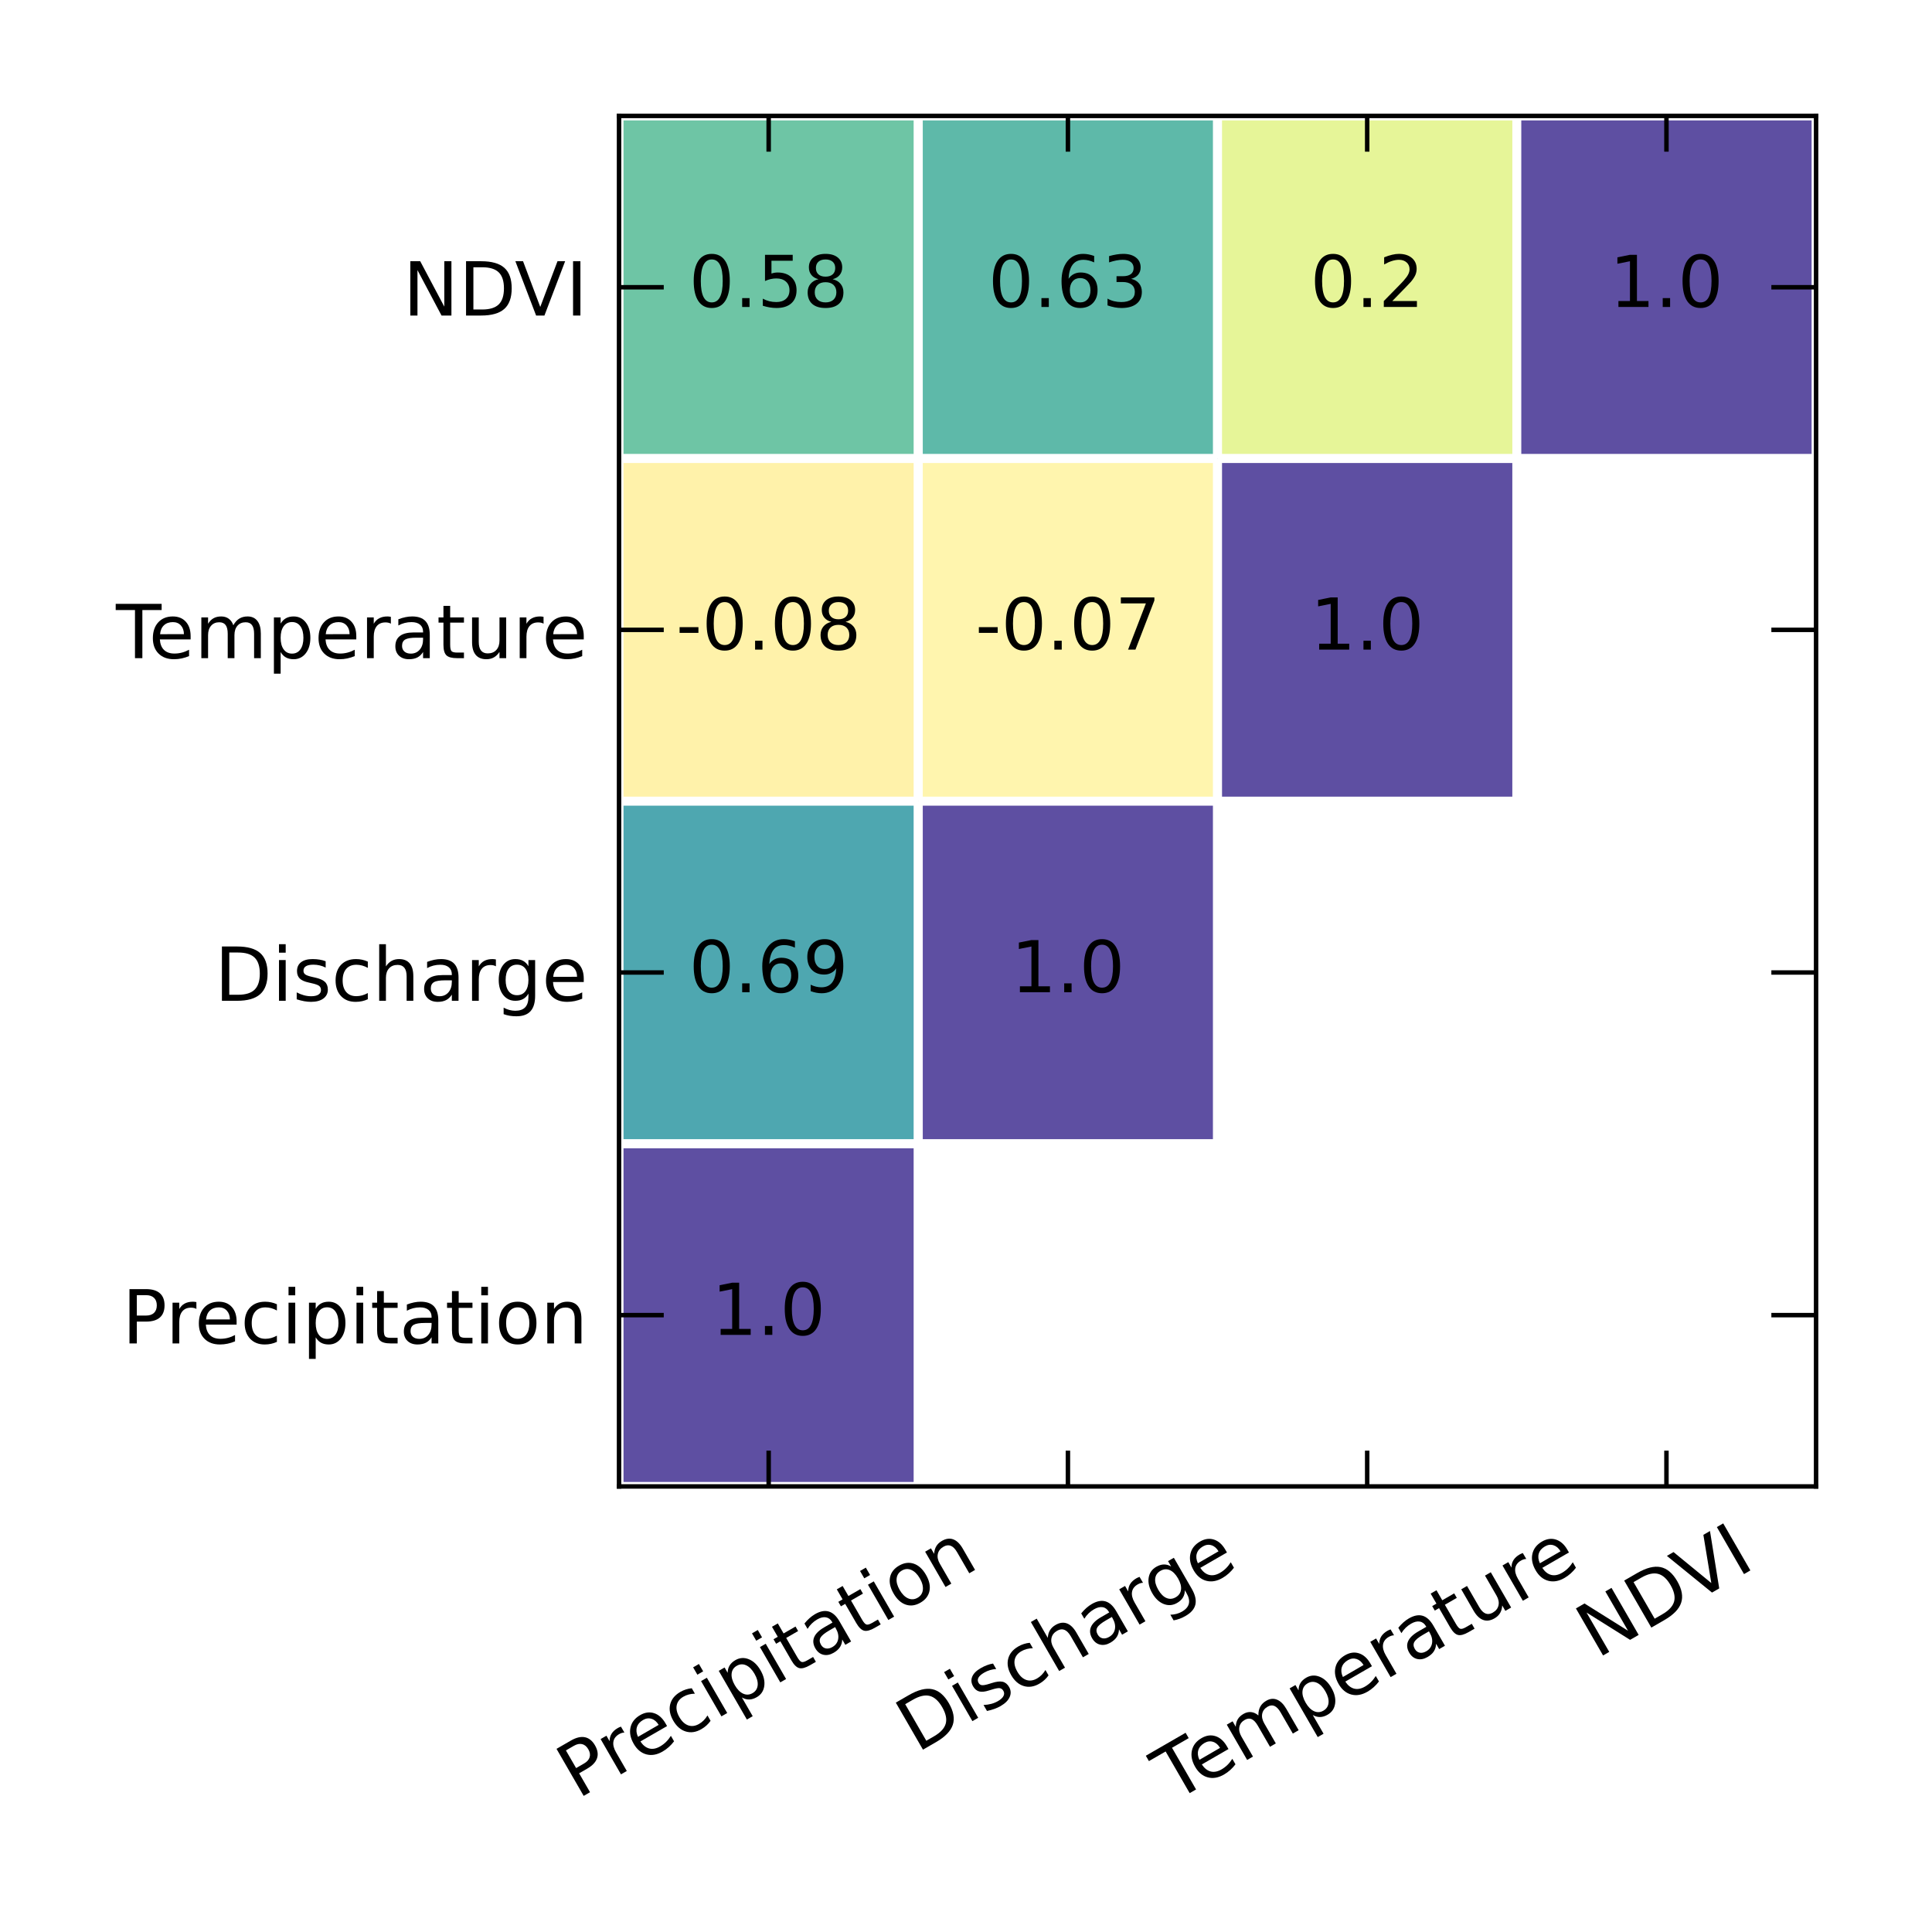
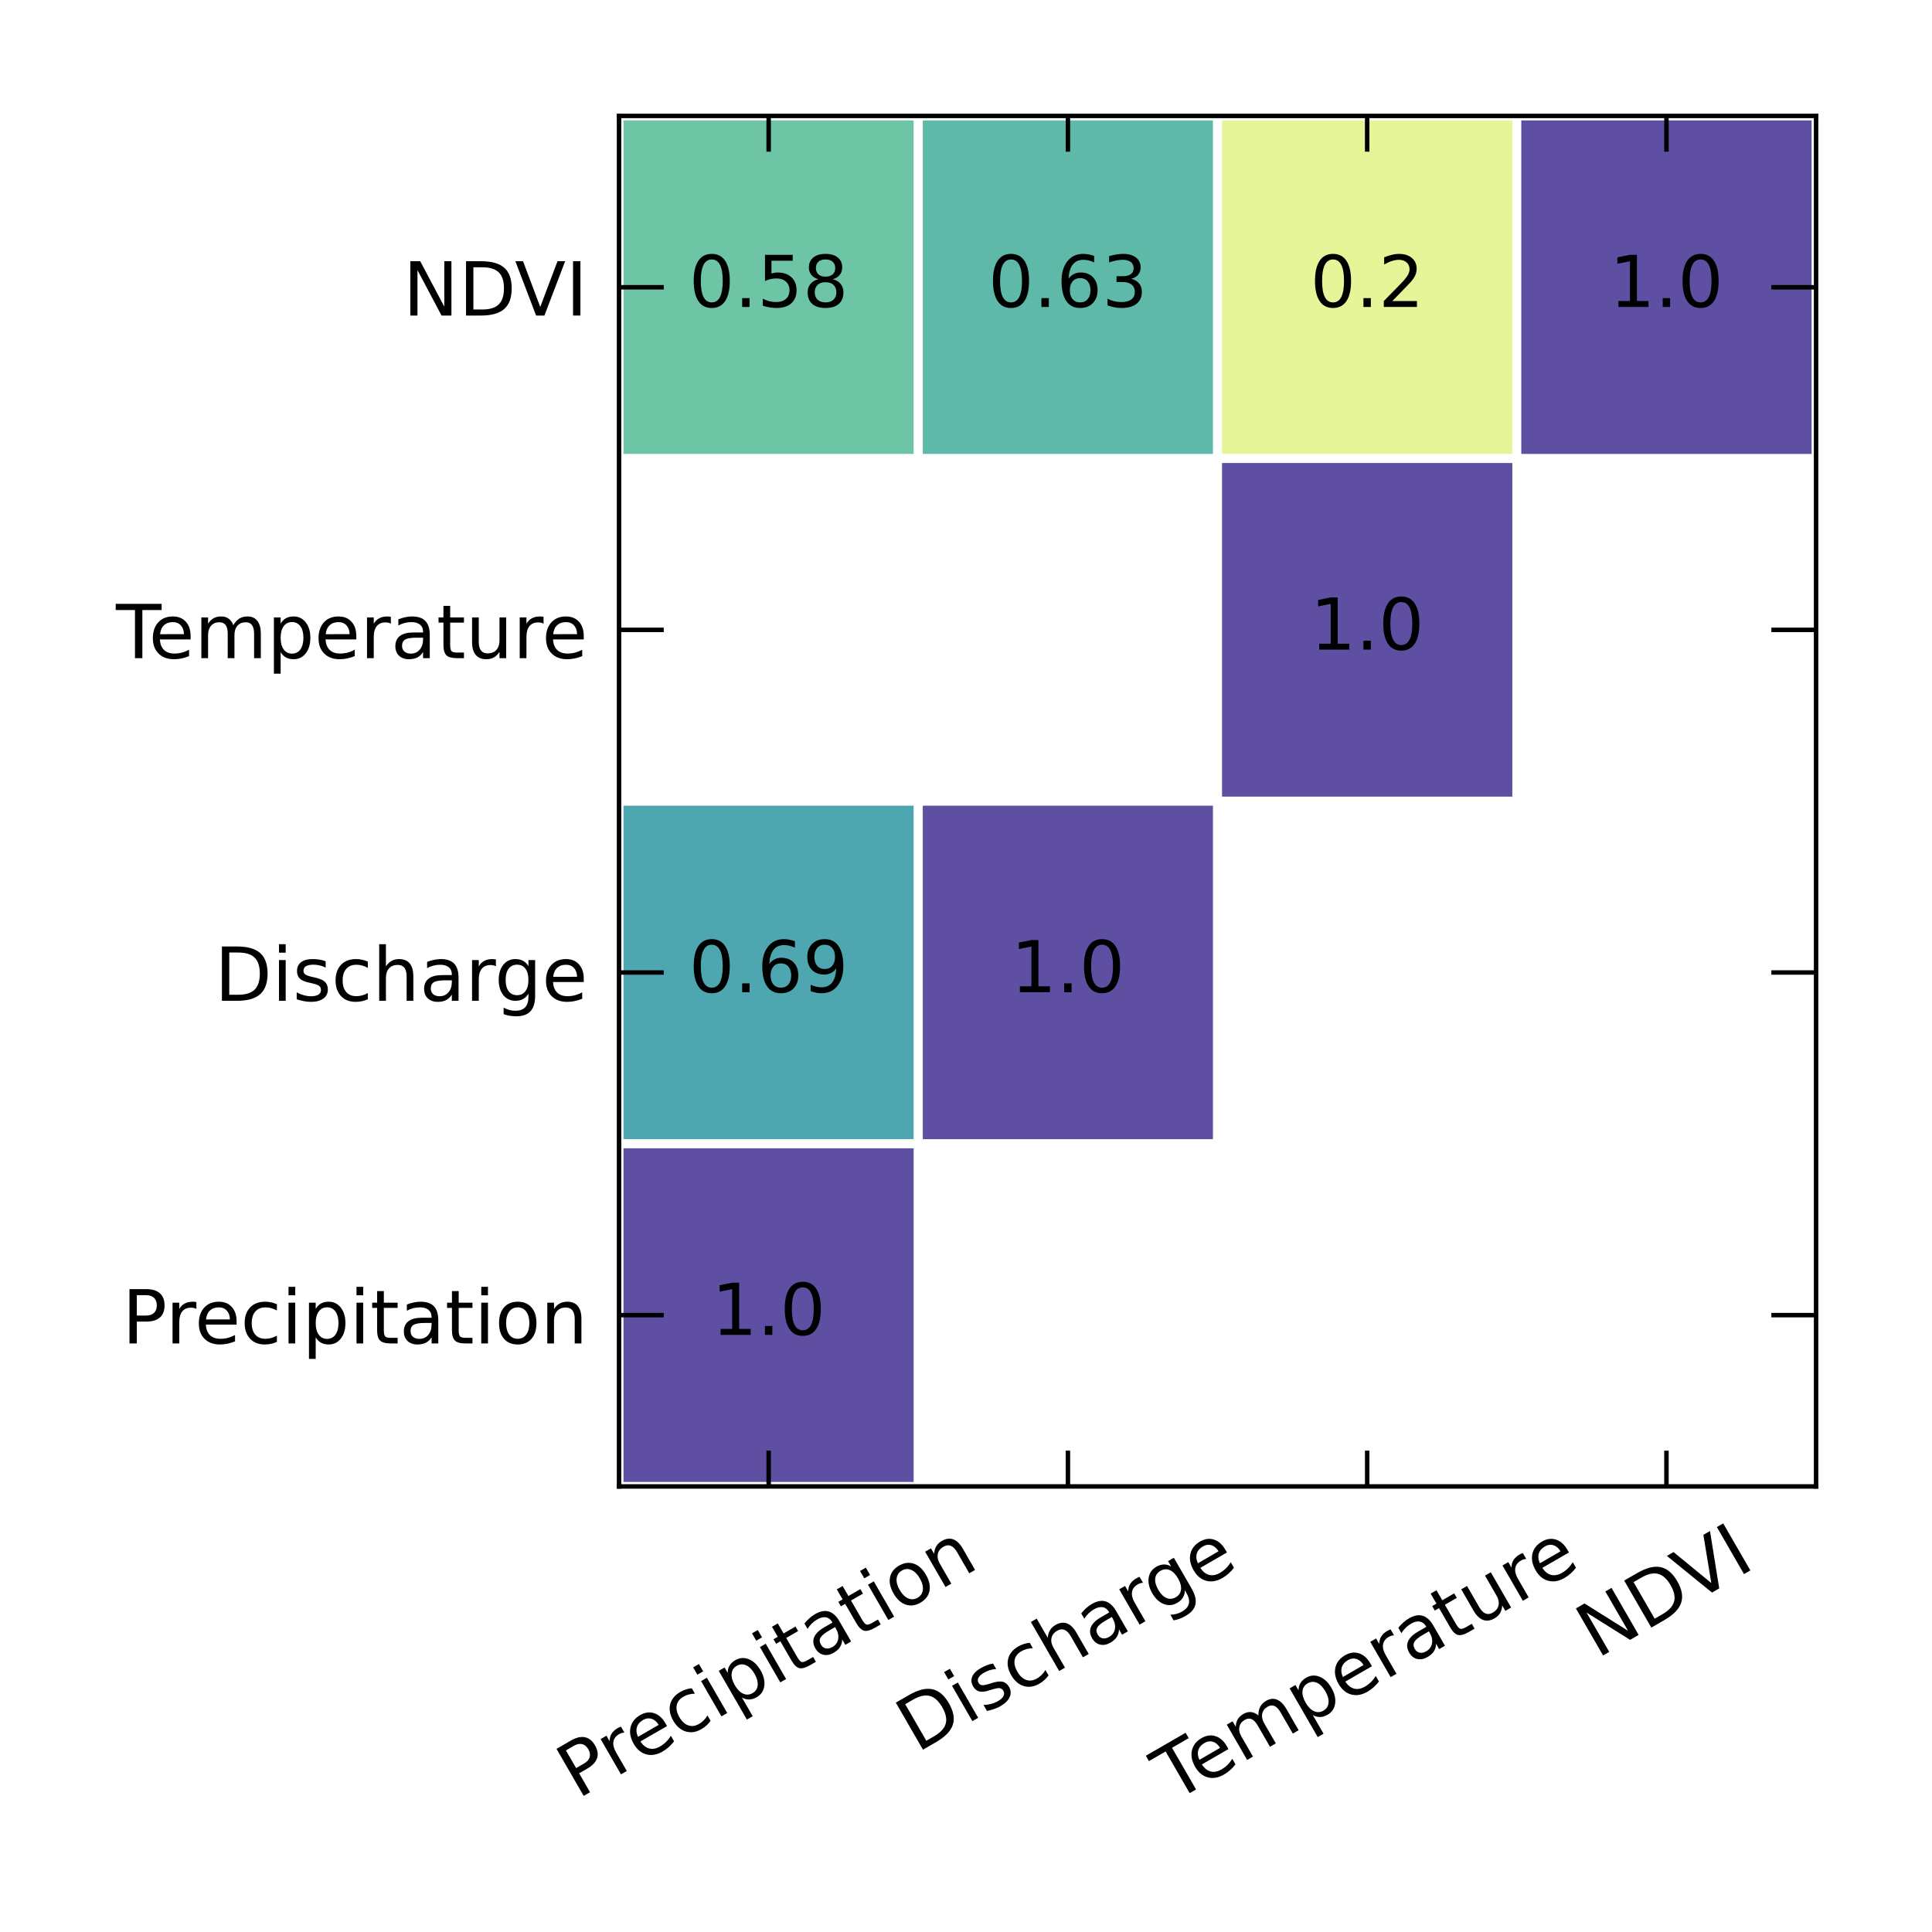
<svg xmlns="http://www.w3.org/2000/svg" xmlns:xlink="http://www.w3.org/1999/xlink" width="216pt" height="216pt" viewBox="0 0 216 216" version="1.1">
  <defs>
    <style type="text/css">*{stroke-linejoin: round; stroke-linecap: butt}</style>
  </defs>
  <g id="figure_1">
    <g id="patch_1">
      <path d="M 0 216  L 216 216  L 216 0  L 0 0  z " style="fill: #ffffff" />
    </g>
    <g id="axes_1">
      <g id="patch_2">
        <path d="M 69.209 166.185  L 203.04 166.185  L 203.04 12.96  L 69.209 12.96  z " style="fill: #ffffff" />
      </g>
      <g id="QuadMesh_1">
-         <path d="M 69.209 12.96  L 102.667 12.96  L 102.667 51.266  L 69.209 51.266  L 69.209 12.96  " clip-path="url(#pe951a78e1e)" style="fill: #6ec5a5; stroke: #ffffff" />
-         <path d="M 102.667 12.96  L 136.124 12.96  L 136.124 51.266  L 102.667 51.266  L 102.667 12.96  " clip-path="url(#pe951a78e1e)" style="fill: #5eb9a9; stroke: #ffffff" />
-         <path d="M 136.124 12.96  L 169.582 12.96  L 169.582 51.266  L 136.124 51.266  L 136.124 12.96  " clip-path="url(#pe951a78e1e)" style="fill: #e6f598; stroke: #ffffff" />
-         <path d="M 169.582 12.96  L 203.04 12.96  L 203.04 51.266  L 169.582 51.266  L 169.582 12.96  " clip-path="url(#pe951a78e1e)" style="fill: #5e4fa2; stroke: #ffffff" />
-         <path d="M 69.209 51.266  L 102.667 51.266  L 102.667 89.573  L 69.209 89.573  L 69.209 51.266  " clip-path="url(#pe951a78e1e)" style="fill: #fff2aa; stroke: #ffffff" />
-         <path d="M 102.667 51.266  L 136.124 51.266  L 136.124 89.573  L 102.667 89.573  L 102.667 51.266  " clip-path="url(#pe951a78e1e)" style="fill: #fff5ae; stroke: #ffffff" />
-         <path d="M 136.124 51.266  L 169.582 51.266  L 169.582 89.573  L 136.124 89.573  L 136.124 51.266  " clip-path="url(#pe951a78e1e)" style="fill: #5e4fa2; stroke: #ffffff" />
-         <path d="M 169.582 51.266  L 203.04 51.266  L 203.04 89.573  L 169.582 89.573  L 169.582 51.266  " clip-path="url(#pe951a78e1e)" style="fill: none; stroke: #ffffff" />
-         <path d="M 69.209 89.573  L 102.667 89.573  L 102.667 127.879  L 69.209 127.879  L 69.209 89.573  " clip-path="url(#pe951a78e1e)" style="fill: #4ea7b0; stroke: #ffffff" />
-         <path d="M 102.667 89.573  L 136.124 89.573  L 136.124 127.879  L 102.667 127.879  L 102.667 89.573  " clip-path="url(#pe951a78e1e)" style="fill: #5e4fa2; stroke: #ffffff" />
-         <path d="M 136.124 89.573  L 169.582 89.573  L 169.582 127.879  L 136.124 127.879  L 136.124 89.573  " clip-path="url(#pe951a78e1e)" style="fill: none; stroke: #ffffff" />
-         <path d="M 169.582 89.573  L 203.04 89.573  L 203.04 127.879  L 169.582 127.879  L 169.582 89.573  " clip-path="url(#pe951a78e1e)" style="fill: none; stroke: #ffffff" />
-         <path d="M 69.209 127.879  L 102.667 127.879  L 102.667 166.185  L 69.209 166.185  L 69.209 127.879  " clip-path="url(#pe951a78e1e)" style="fill: #5e4fa2; stroke: #ffffff" />
-         <path d="M 102.667 127.879  L 136.124 127.879  L 136.124 166.185  L 102.667 166.185  L 102.667 127.879  " clip-path="url(#pe951a78e1e)" style="fill: none; stroke: #ffffff" />
-         <path d="M 136.124 127.879  L 169.582 127.879  L 169.582 166.185  L 136.124 166.185  L 136.124 127.879  " clip-path="url(#pe951a78e1e)" style="fill: none; stroke: #ffffff" />
-         <path d="M 169.582 127.879  L 203.04 127.879  L 203.04 166.185  L 169.582 166.185  L 169.582 127.879  " clip-path="url(#pe951a78e1e)" style="fill: none; stroke: #ffffff" />
+         <path d="M 69.209 12.96  L 102.667 12.96  L 102.667 51.266  L 69.209 51.266  L 69.209 12.96  " clip-path="url(#p962de7c08b)" style="fill: #6ec5a5; stroke: #ffffff" />
+         <path d="M 102.667 12.96  L 136.124 12.96  L 136.124 51.266  L 102.667 51.266  L 102.667 12.96  " clip-path="url(#p962de7c08b)" style="fill: #5eb9a9; stroke: #ffffff" />
+         <path d="M 136.124 12.96  L 169.582 12.96  L 169.582 51.266  L 136.124 51.266  L 136.124 12.96  " clip-path="url(#p962de7c08b)" style="fill: #e6f598; stroke: #ffffff" />
+         <path d="M 169.582 12.96  L 203.04 12.96  L 203.04 51.266  L 169.582 51.266  L 169.582 12.96  " clip-path="url(#p962de7c08b)" style="fill: #5e4fa2; stroke: #ffffff" />
+         <path d="M 69.209 51.266  L 102.667 51.266  L 102.667 89.573  L 69.209 89.573  L 69.209 51.266  " clip-path="url(#p962de7c08b)" style="fill: none; stroke: #ffffff" />
+         <path d="M 102.667 51.266  L 136.124 51.266  L 136.124 89.573  L 102.667 89.573  L 102.667 51.266  " clip-path="url(#p962de7c08b)" style="fill: none; stroke: #ffffff" />
+         <path d="M 136.124 51.266  L 169.582 51.266  L 169.582 89.573  L 136.124 89.573  L 136.124 51.266  " clip-path="url(#p962de7c08b)" style="fill: #5e4fa2; stroke: #ffffff" />
+         <path d="M 169.582 51.266  L 203.04 51.266  L 203.04 89.573  L 169.582 89.573  L 169.582 51.266  " clip-path="url(#p962de7c08b)" style="fill: none; stroke: #ffffff" />
+         <path d="M 69.209 89.573  L 102.667 89.573  L 102.667 127.879  L 69.209 127.879  L 69.209 89.573  " clip-path="url(#p962de7c08b)" style="fill: #4ea7b0; stroke: #ffffff" />
+         <path d="M 102.667 89.573  L 136.124 89.573  L 136.124 127.879  L 102.667 127.879  L 102.667 89.573  " clip-path="url(#p962de7c08b)" style="fill: #5e4fa2; stroke: #ffffff" />
+         <path d="M 136.124 89.573  L 169.582 89.573  L 169.582 127.879  L 136.124 127.879  L 136.124 89.573  " clip-path="url(#p962de7c08b)" style="fill: none; stroke: #ffffff" />
+         <path d="M 169.582 89.573  L 203.04 89.573  L 203.04 127.879  L 169.582 127.879  L 169.582 89.573  " clip-path="url(#p962de7c08b)" style="fill: none; stroke: #ffffff" />
+         <path d="M 69.209 127.879  L 102.667 127.879  L 102.667 166.185  L 69.209 166.185  L 69.209 127.879  " clip-path="url(#p962de7c08b)" style="fill: #5e4fa2; stroke: #ffffff" />
+         <path d="M 102.667 127.879  L 136.124 127.879  L 136.124 166.185  L 102.667 166.185  L 102.667 127.879  " clip-path="url(#p962de7c08b)" style="fill: none; stroke: #ffffff" />
+         <path d="M 136.124 127.879  L 169.582 127.879  L 169.582 166.185  L 136.124 166.185  L 136.124 127.879  " clip-path="url(#p962de7c08b)" style="fill: none; stroke: #ffffff" />
+         <path d="M 169.582 127.879  L 203.04 127.879  L 203.04 166.185  L 169.582 166.185  L 169.582 127.879  " clip-path="url(#p962de7c08b)" style="fill: none; stroke: #ffffff" />
      </g>
      <g id="matplotlib.axis_1">
        <g id="xtick_1">
          <g id="line2d_1">
            <defs>
-               <path id="m148547027d" d="M 0 0  L 0 -4  " style="stroke: #000000; stroke-width: 0.5" />
+               <path id="m0920729f5e" d="M 0 0  L 0 -4  " style="stroke: #000000; stroke-width: 0.5" />
            </defs>
            <g>
-               <use xlink:href="#m148547027d" x="85.938" y="166.185" style="stroke: #000000; stroke-width: 0.5" />
+               <use xlink:href="#m0920729f5e" x="85.938" y="166.185" style="stroke: #000000; stroke-width: 0.5" />
            </g>
          </g>
          <g id="line2d_2">
            <defs>
-               <path id="m493d58c96a" d="M 0 0  L 0 4  " style="stroke: #000000; stroke-width: 0.5" />
+               <path id="m54987009cf" d="M 0 0  L 0 4  " style="stroke: #000000; stroke-width: 0.5" />
            </defs>
            <g>
-               <use xlink:href="#m493d58c96a" x="85.938" y="12.96" style="stroke: #000000; stroke-width: 0.5" />
+               <use xlink:href="#m54987009cf" x="85.938" y="12.96" style="stroke: #000000; stroke-width: 0.5" />
            </g>
          </g>
          <g id="text_1">
            <g transform="translate(64.54837 201.1907)rotate(-30)scale(0.08328 -0.08328)">
              <defs>
                <path id="DejaVuSans-50" d="M 1259 4147  L 1259 2394  L 2053 2394  Q 2494 2394 2734 2622  Q 2975 2850 2975 3272  Q 2975 3691 2734 3919  Q 2494 4147 2053 4147  L 1259 4147  z M 628 4666  L 2053 4666  Q 2838 4666 3239 4311  Q 3641 3956 3641 3272  Q 3641 2581 3239 2228  Q 2838 1875 2053 1875  L 1259 1875  L 1259 0  L 628 0  L 628 4666  z " transform="scale(0.015625)" />
                <path id="DejaVuSans-72" d="M 2631 2963  Q 2534 3019 2420 3045  Q 2306 3072 2169 3072  Q 1681 3072 1420 2755  Q 1159 2438 1159 1844  L 1159 0  L 581 0  L 581 3500  L 1159 3500  L 1159 2956  Q 1341 3275 1631 3429  Q 1922 3584 2338 3584  Q 2397 3584 2469 3576  Q 2541 3569 2628 3553  L 2631 2963  z " transform="scale(0.015625)" />
                <path id="DejaVuSans-65" d="M 3597 1894  L 3597 1613  L 953 1613  Q 991 1019 1311 708  Q 1631 397 2203 397  Q 2534 397 2845 478  Q 3156 559 3463 722  L 3463 178  Q 3153 47 2828 -22  Q 2503 -91 2169 -91  Q 1331 -91 842 396  Q 353 884 353 1716  Q 353 2575 817 3079  Q 1281 3584 2069 3584  Q 2775 3584 3186 3129  Q 3597 2675 3597 1894  z M 3022 2063  Q 3016 2534 2758 2815  Q 2500 3097 2075 3097  Q 1594 3097 1305 2825  Q 1016 2553 972 2059  L 3022 2063  z " transform="scale(0.015625)" />
                <path id="DejaVuSans-63" d="M 3122 3366  L 3122 2828  Q 2878 2963 2633 3030  Q 2388 3097 2138 3097  Q 1578 3097 1268 2742  Q 959 2388 959 1747  Q 959 1106 1268 751  Q 1578 397 2138 397  Q 2388 397 2633 464  Q 2878 531 3122 666  L 3122 134  Q 2881 22 2623 -34  Q 2366 -91 2075 -91  Q 1284 -91 818 406  Q 353 903 353 1747  Q 353 2603 823 3093  Q 1294 3584 2113 3584  Q 2378 3584 2631 3529  Q 2884 3475 3122 3366  z " transform="scale(0.015625)" />
                <path id="DejaVuSans-69" d="M 603 3500  L 1178 3500  L 1178 0  L 603 0  L 603 3500  z M 603 4863  L 1178 4863  L 1178 4134  L 603 4134  L 603 4863  z " transform="scale(0.015625)" />
                <path id="DejaVuSans-70" d="M 1159 525  L 1159 -1331  L 581 -1331  L 581 3500  L 1159 3500  L 1159 2969  Q 1341 3281 1617 3432  Q 1894 3584 2278 3584  Q 2916 3584 3314 3078  Q 3713 2572 3713 1747  Q 3713 922 3314 415  Q 2916 -91 2278 -91  Q 1894 -91 1617 61  Q 1341 213 1159 525  z M 3116 1747  Q 3116 2381 2855 2742  Q 2594 3103 2138 3103  Q 1681 3103 1420 2742  Q 1159 2381 1159 1747  Q 1159 1113 1420 752  Q 1681 391 2138 391  Q 2594 391 2855 752  Q 3116 1113 3116 1747  z " transform="scale(0.015625)" />
                <path id="DejaVuSans-74" d="M 1172 4494  L 1172 3500  L 2356 3500  L 2356 3053  L 1172 3053  L 1172 1153  Q 1172 725 1289 603  Q 1406 481 1766 481  L 2356 481  L 2356 0  L 1766 0  Q 1100 0 847 248  Q 594 497 594 1153  L 594 3053  L 172 3053  L 172 3500  L 594 3500  L 594 4494  L 1172 4494  z " transform="scale(0.015625)" />
                <path id="DejaVuSans-61" d="M 2194 1759  Q 1497 1759 1228 1600  Q 959 1441 959 1056  Q 959 750 1161 570  Q 1363 391 1709 391  Q 2188 391 2477 730  Q 2766 1069 2766 1631  L 2766 1759  L 2194 1759  z M 3341 1997  L 3341 0  L 2766 0  L 2766 531  Q 2569 213 2275 61  Q 1981 -91 1556 -91  Q 1019 -91 701 211  Q 384 513 384 1019  Q 384 1609 779 1909  Q 1175 2209 1959 2209  L 2766 2209  L 2766 2266  Q 2766 2663 2505 2880  Q 2244 3097 1772 3097  Q 1472 3097 1187 3025  Q 903 2953 641 2809  L 641 3341  Q 956 3463 1253 3523  Q 1550 3584 1831 3584  Q 2591 3584 2966 3190  Q 3341 2797 3341 1997  z " transform="scale(0.015625)" />
                <path id="DejaVuSans-6f" d="M 1959 3097  Q 1497 3097 1228 2736  Q 959 2375 959 1747  Q 959 1119 1226 758  Q 1494 397 1959 397  Q 2419 397 2687 759  Q 2956 1122 2956 1747  Q 2956 2369 2687 2733  Q 2419 3097 1959 3097  z M 1959 3584  Q 2709 3584 3137 3096  Q 3566 2609 3566 1747  Q 3566 888 3137 398  Q 2709 -91 1959 -91  Q 1206 -91 779 398  Q 353 888 353 1747  Q 353 2609 779 3096  Q 1206 3584 1959 3584  z " transform="scale(0.015625)" />
                <path id="DejaVuSans-6e" d="M 3513 2113  L 3513 0  L 2938 0  L 2938 2094  Q 2938 2591 2744 2837  Q 2550 3084 2163 3084  Q 1697 3084 1428 2787  Q 1159 2491 1159 1978  L 1159 0  L 581 0  L 581 3500  L 1159 3500  L 1159 2956  Q 1366 3272 1645 3428  Q 1925 3584 2291 3584  Q 2894 3584 3203 3211  Q 3513 2838 3513 2113  z " transform="scale(0.015625)" />
              </defs>
              <use xlink:href="#DejaVuSans-50" />
              <use xlink:href="#DejaVuSans-72" x="58.553" />
              <use xlink:href="#DejaVuSans-65" x="97.416" />
              <use xlink:href="#DejaVuSans-63" x="158.939" />
              <use xlink:href="#DejaVuSans-69" x="213.92" />
              <use xlink:href="#DejaVuSans-70" x="241.703" />
              <use xlink:href="#DejaVuSans-69" x="305.18" />
              <use xlink:href="#DejaVuSans-74" x="332.963" />
              <use xlink:href="#DejaVuSans-61" x="372.172" />
              <use xlink:href="#DejaVuSans-74" x="433.451" />
              <use xlink:href="#DejaVuSans-69" x="472.66" />
              <use xlink:href="#DejaVuSans-6f" x="500.443" />
              <use xlink:href="#DejaVuSans-6e" x="561.625" />
            </g>
          </g>
        </g>
        <g id="xtick_2">
          <g id="line2d_3">
            <g>
-               <use xlink:href="#m148547027d" x="119.395" y="166.185" style="stroke: #000000; stroke-width: 0.5" />
+               <use xlink:href="#m0920729f5e" x="119.395" y="166.185" style="stroke: #000000; stroke-width: 0.5" />
            </g>
          </g>
          <g id="line2d_4">
            <g>
-               <use xlink:href="#m493d58c96a" x="119.395" y="12.96" style="stroke: #000000; stroke-width: 0.5" />
+               <use xlink:href="#m54987009cf" x="119.395" y="12.96" style="stroke: #000000; stroke-width: 0.5" />
            </g>
          </g>
          <g id="text_2">
            <g transform="translate(102.4817 196.0228)rotate(-30)scale(0.08328 -0.08328)">
              <defs>
                <path id="DejaVuSans-44" d="M 1259 4147  L 1259 519  L 2022 519  Q 2988 519 3436 956  Q 3884 1394 3884 2338  Q 3884 3275 3436 3711  Q 2988 4147 2022 4147  L 1259 4147  z M 628 4666  L 1925 4666  Q 3281 4666 3915 4102  Q 4550 3538 4550 2338  Q 4550 1131 3912 565  Q 3275 0 1925 0  L 628 0  L 628 4666  z " transform="scale(0.015625)" />
                <path id="DejaVuSans-73" d="M 2834 3397  L 2834 2853  Q 2591 2978 2328 3040  Q 2066 3103 1784 3103  Q 1356 3103 1142 2972  Q 928 2841 928 2578  Q 928 2378 1081 2264  Q 1234 2150 1697 2047  L 1894 2003  Q 2506 1872 2764 1633  Q 3022 1394 3022 966  Q 3022 478 2636 193  Q 2250 -91 1575 -91  Q 1294 -91 989 -36  Q 684 19 347 128  L 347 722  Q 666 556 975 473  Q 1284 391 1588 391  Q 1994 391 2212 530  Q 2431 669 2431 922  Q 2431 1156 2273 1281  Q 2116 1406 1581 1522  L 1381 1569  Q 847 1681 609 1914  Q 372 2147 372 2553  Q 372 3047 722 3315  Q 1072 3584 1716 3584  Q 2034 3584 2315 3537  Q 2597 3491 2834 3397  z " transform="scale(0.015625)" />
                <path id="DejaVuSans-68" d="M 3513 2113  L 3513 0  L 2938 0  L 2938 2094  Q 2938 2591 2744 2837  Q 2550 3084 2163 3084  Q 1697 3084 1428 2787  Q 1159 2491 1159 1978  L 1159 0  L 581 0  L 581 4863  L 1159 4863  L 1159 2956  Q 1366 3272 1645 3428  Q 1925 3584 2291 3584  Q 2894 3584 3203 3211  Q 3513 2838 3513 2113  z " transform="scale(0.015625)" />
                <path id="DejaVuSans-67" d="M 2906 1791  Q 2906 2416 2648 2759  Q 2391 3103 1925 3103  Q 1463 3103 1205 2759  Q 947 2416 947 1791  Q 947 1169 1205 825  Q 1463 481 1925 481  Q 2391 481 2648 825  Q 2906 1169 2906 1791  z M 3481 434  Q 3481 -459 3084 -895  Q 2688 -1331 1869 -1331  Q 1566 -1331 1297 -1286  Q 1028 -1241 775 -1147  L 775 -588  Q 1028 -725 1275 -790  Q 1522 -856 1778 -856  Q 2344 -856 2625 -561  Q 2906 -266 2906 331  L 2906 616  Q 2728 306 2450 153  Q 2172 0 1784 0  Q 1141 0 747 490  Q 353 981 353 1791  Q 353 2603 747 3093  Q 1141 3584 1784 3584  Q 2172 3584 2450 3431  Q 2728 3278 2906 2969  L 2906 3500  L 3481 3500  L 3481 434  z " transform="scale(0.015625)" />
              </defs>
              <use xlink:href="#DejaVuSans-44" />
              <use xlink:href="#DejaVuSans-69" x="77.002" />
              <use xlink:href="#DejaVuSans-73" x="104.785" />
              <use xlink:href="#DejaVuSans-63" x="156.885" />
              <use xlink:href="#DejaVuSans-68" x="211.865" />
              <use xlink:href="#DejaVuSans-61" x="275.244" />
              <use xlink:href="#DejaVuSans-72" x="336.523" />
              <use xlink:href="#DejaVuSans-67" x="375.887" />
              <use xlink:href="#DejaVuSans-65" x="439.363" />
            </g>
          </g>
        </g>
        <g id="xtick_3">
          <g id="line2d_5">
            <g>
-               <use xlink:href="#m148547027d" x="152.853" y="166.185" style="stroke: #000000; stroke-width: 0.5" />
+               <use xlink:href="#m0920729f5e" x="152.853" y="166.185" style="stroke: #000000; stroke-width: 0.5" />
            </g>
          </g>
          <g id="line2d_6">
            <g>
-               <use xlink:href="#m493d58c96a" x="152.853" y="12.96" style="stroke: #000000; stroke-width: 0.5" />
+               <use xlink:href="#m54987009cf" x="152.853" y="12.96" style="stroke: #000000; stroke-width: 0.5" />
            </g>
          </g>
          <g id="text_3">
            <g transform="translate(131.1614 201.5401)rotate(-30)scale(0.08328 -0.08328)">
              <defs>
                <path id="DejaVuSans-54" d="M -19 4666  L 3928 4666  L 3928 4134  L 2272 4134  L 2272 0  L 1638 0  L 1638 4134  L -19 4134  L -19 4666  z " transform="scale(0.015625)" />
                <path id="DejaVuSans-6d" d="M 3328 2828  Q 3544 3216 3844 3400  Q 4144 3584 4550 3584  Q 5097 3584 5394 3201  Q 5691 2819 5691 2113  L 5691 0  L 5113 0  L 5113 2094  Q 5113 2597 4934 2840  Q 4756 3084 4391 3084  Q 3944 3084 3684 2787  Q 3425 2491 3425 1978  L 3425 0  L 2847 0  L 2847 2094  Q 2847 2600 2669 2842  Q 2491 3084 2119 3084  Q 1678 3084 1418 2786  Q 1159 2488 1159 1978  L 1159 0  L 581 0  L 581 3500  L 1159 3500  L 1159 2956  Q 1356 3278 1631 3431  Q 1906 3584 2284 3584  Q 2666 3584 2933 3390  Q 3200 3197 3328 2828  z " transform="scale(0.015625)" />
                <path id="DejaVuSans-75" d="M 544 1381  L 544 3500  L 1119 3500  L 1119 1403  Q 1119 906 1312 657  Q 1506 409 1894 409  Q 2359 409 2629 706  Q 2900 1003 2900 1516  L 2900 3500  L 3475 3500  L 3475 0  L 2900 0  L 2900 538  Q 2691 219 2414 64  Q 2138 -91 1772 -91  Q 1169 -91 856 284  Q 544 659 544 1381  z M 1991 3584  L 1991 3584  z " transform="scale(0.015625)" />
              </defs>
              <use xlink:href="#DejaVuSans-54" />
              <use xlink:href="#DejaVuSans-65" x="44.084" />
              <use xlink:href="#DejaVuSans-6d" x="105.607" />
              <use xlink:href="#DejaVuSans-70" x="203.02" />
              <use xlink:href="#DejaVuSans-65" x="266.496" />
              <use xlink:href="#DejaVuSans-72" x="328.02" />
              <use xlink:href="#DejaVuSans-61" x="369.133" />
              <use xlink:href="#DejaVuSans-74" x="430.412" />
              <use xlink:href="#DejaVuSans-75" x="469.621" />
              <use xlink:href="#DejaVuSans-72" x="533" />
              <use xlink:href="#DejaVuSans-65" x="571.863" />
            </g>
          </g>
        </g>
        <g id="xtick_4">
          <g id="line2d_7">
            <g>
-               <use xlink:href="#m148547027d" x="186.311" y="166.185" style="stroke: #000000; stroke-width: 0.5" />
+               <use xlink:href="#m0920729f5e" x="186.311" y="166.185" style="stroke: #000000; stroke-width: 0.5" />
            </g>
          </g>
          <g id="line2d_8">
            <g>
-               <use xlink:href="#m493d58c96a" x="186.311" y="12.96" style="stroke: #000000; stroke-width: 0.5" />
+               <use xlink:href="#m54987009cf" x="186.311" y="12.96" style="stroke: #000000; stroke-width: 0.5" />
            </g>
          </g>
          <g id="text_4">
            <g transform="translate(178.518 185.4911)rotate(-30)scale(0.08328 -0.08328)">
              <defs>
                <path id="DejaVuSans-4e" d="M 628 4666  L 1478 4666  L 3547 763  L 3547 4666  L 4159 4666  L 4159 0  L 3309 0  L 1241 3903  L 1241 0  L 628 0  L 628 4666  z " transform="scale(0.015625)" />
                <path id="DejaVuSans-56" d="M 1831 0  L 50 4666  L 709 4666  L 2188 738  L 3669 4666  L 4325 4666  L 2547 0  L 1831 0  z " transform="scale(0.015625)" />
                <path id="DejaVuSans-49" d="M 628 4666  L 1259 4666  L 1259 0  L 628 0  L 628 4666  z " transform="scale(0.015625)" />
              </defs>
              <use xlink:href="#DejaVuSans-4e" />
              <use xlink:href="#DejaVuSans-44" x="74.805" />
              <use xlink:href="#DejaVuSans-56" x="150.057" />
              <use xlink:href="#DejaVuSans-49" x="218.465" />
            </g>
          </g>
        </g>
      </g>
      <g id="matplotlib.axis_2">
        <g id="ytick_1">
          <g id="line2d_9">
            <defs>
-               <path id="m454c7cfc18" d="M 0 0  L 5 0  " style="stroke: #000000; stroke-width: 0.5" />
+               <path id="m62feb8f96e" d="M 0 0  L 5 0  " style="stroke: #000000; stroke-width: 0.5" />
            </defs>
            <g>
-               <use xlink:href="#m454c7cfc18" x="69.209" y="32.113" style="stroke: #000000; stroke-width: 0.5" />
+               <use xlink:href="#m62feb8f96e" x="69.209" y="32.113" style="stroke: #000000; stroke-width: 0.5" />
            </g>
          </g>
          <g id="line2d_10">
            <defs>
-               <path id="m1153098a19" d="M 0 0  L -5 0  " style="stroke: #000000; stroke-width: 0.5" />
+               <path id="m83dbdf81d2" d="M 0 0  L -5 0  " style="stroke: #000000; stroke-width: 0.5" />
            </defs>
            <g>
-               <use xlink:href="#m1153098a19" x="203.04" y="32.113" style="stroke: #000000; stroke-width: 0.5" />
+               <use xlink:href="#m83dbdf81d2" x="203.04" y="32.113" style="stroke: #000000; stroke-width: 0.5" />
            </g>
          </g>
          <g id="text_5">
            <g transform="translate(45.05793 35.27718)scale(0.08328 -0.08328)">
              <use xlink:href="#DejaVuSans-4e" />
              <use xlink:href="#DejaVuSans-44" x="74.805" />
              <use xlink:href="#DejaVuSans-56" x="150.057" />
              <use xlink:href="#DejaVuSans-49" x="218.465" />
            </g>
          </g>
        </g>
        <g id="ytick_2">
          <g id="line2d_11">
            <g>
-               <use xlink:href="#m454c7cfc18" x="69.209" y="70.42" style="stroke: #000000; stroke-width: 0.5" />
+               <use xlink:href="#m62feb8f96e" x="69.209" y="70.42" style="stroke: #000000; stroke-width: 0.5" />
            </g>
          </g>
          <g id="line2d_12">
            <g>
-               <use xlink:href="#m1153098a19" x="203.04" y="70.42" style="stroke: #000000; stroke-width: 0.5" />
+               <use xlink:href="#m83dbdf81d2" x="203.04" y="70.42" style="stroke: #000000; stroke-width: 0.5" />
            </g>
          </g>
          <g id="text_6">
            <g transform="translate(12.96 73.58355)scale(0.08328 -0.08328)">
              <use xlink:href="#DejaVuSans-54" />
              <use xlink:href="#DejaVuSans-65" x="44.084" />
              <use xlink:href="#DejaVuSans-6d" x="105.607" />
              <use xlink:href="#DejaVuSans-70" x="203.02" />
              <use xlink:href="#DejaVuSans-65" x="266.496" />
              <use xlink:href="#DejaVuSans-72" x="328.02" />
              <use xlink:href="#DejaVuSans-61" x="369.133" />
              <use xlink:href="#DejaVuSans-74" x="430.412" />
              <use xlink:href="#DejaVuSans-75" x="469.621" />
              <use xlink:href="#DejaVuSans-72" x="533" />
              <use xlink:href="#DejaVuSans-65" x="571.863" />
            </g>
          </g>
        </g>
        <g id="ytick_3">
          <g id="line2d_13">
            <g>
-               <use xlink:href="#m454c7cfc18" x="69.209" y="108.726" style="stroke: #000000; stroke-width: 0.5" />
+               <use xlink:href="#m62feb8f96e" x="69.209" y="108.726" style="stroke: #000000; stroke-width: 0.5" />
            </g>
          </g>
          <g id="line2d_14">
            <g>
-               <use xlink:href="#m1153098a19" x="203.04" y="108.726" style="stroke: #000000; stroke-width: 0.5" />
+               <use xlink:href="#m83dbdf81d2" x="203.04" y="108.726" style="stroke: #000000; stroke-width: 0.5" />
            </g>
          </g>
          <g id="text_7">
            <g transform="translate(23.9946 111.8899)scale(0.08328 -0.08328)">
              <use xlink:href="#DejaVuSans-44" />
              <use xlink:href="#DejaVuSans-69" x="77.002" />
              <use xlink:href="#DejaVuSans-73" x="104.785" />
              <use xlink:href="#DejaVuSans-63" x="156.885" />
              <use xlink:href="#DejaVuSans-68" x="211.865" />
              <use xlink:href="#DejaVuSans-61" x="275.244" />
              <use xlink:href="#DejaVuSans-72" x="336.523" />
              <use xlink:href="#DejaVuSans-67" x="375.887" />
              <use xlink:href="#DejaVuSans-65" x="439.363" />
            </g>
          </g>
        </g>
        <g id="ytick_4">
          <g id="line2d_15">
            <g>
-               <use xlink:href="#m454c7cfc18" x="69.209" y="147.032" style="stroke: #000000; stroke-width: 0.5" />
+               <use xlink:href="#m62feb8f96e" x="69.209" y="147.032" style="stroke: #000000; stroke-width: 0.5" />
            </g>
          </g>
          <g id="line2d_16">
            <g>
-               <use xlink:href="#m1153098a19" x="203.04" y="147.032" style="stroke: #000000; stroke-width: 0.5" />
+               <use xlink:href="#m83dbdf81d2" x="203.04" y="147.032" style="stroke: #000000; stroke-width: 0.5" />
            </g>
          </g>
          <g id="text_8">
            <g transform="translate(13.65877 150.1963)scale(0.08328 -0.08328)">
              <use xlink:href="#DejaVuSans-50" />
              <use xlink:href="#DejaVuSans-72" x="58.553" />
              <use xlink:href="#DejaVuSans-65" x="97.416" />
              <use xlink:href="#DejaVuSans-63" x="158.939" />
              <use xlink:href="#DejaVuSans-69" x="213.92" />
              <use xlink:href="#DejaVuSans-70" x="241.703" />
              <use xlink:href="#DejaVuSans-69" x="305.18" />
              <use xlink:href="#DejaVuSans-74" x="332.963" />
              <use xlink:href="#DejaVuSans-61" x="372.172" />
              <use xlink:href="#DejaVuSans-74" x="433.451" />
              <use xlink:href="#DejaVuSans-69" x="472.66" />
              <use xlink:href="#DejaVuSans-6f" x="500.443" />
              <use xlink:href="#DejaVuSans-6e" x="561.625" />
            </g>
          </g>
        </g>
      </g>
      <g id="patch_3">
        <path d="M 69.209 166.185  L 69.209 12.96  " style="fill: none; stroke: #000000; stroke-width: 0.5; stroke-linejoin: miter; stroke-linecap: square" />
      </g>
      <g id="patch_4">
        <path d="M 203.04 166.185  L 203.04 12.96  " style="fill: none; stroke: #000000; stroke-width: 0.5; stroke-linejoin: miter; stroke-linecap: square" />
      </g>
      <g id="patch_5">
        <path d="M 69.209 166.185  L 203.04 166.185  " style="fill: none; stroke: #000000; stroke-width: 0.5; stroke-linejoin: miter; stroke-linecap: square" />
      </g>
      <g id="patch_6">
        <path d="M 69.209 12.96  L 203.04 12.96  " style="fill: none; stroke: #000000; stroke-width: 0.5; stroke-linejoin: miter; stroke-linecap: square" />
      </g>
      <g id="text_9">
        <g transform="translate(77.03142 34.32069)scale(0.08 -0.08)">
          <defs>
            <path id="DejaVuSans-30" d="M 2034 4250  Q 1547 4250 1301 3770  Q 1056 3291 1056 2328  Q 1056 1369 1301 889  Q 1547 409 2034 409  Q 2525 409 2770 889  Q 3016 1369 3016 2328  Q 3016 3291 2770 3770  Q 2525 4250 2034 4250  z M 2034 4750  Q 2819 4750 3233 4129  Q 3647 3509 3647 2328  Q 3647 1150 3233 529  Q 2819 -91 2034 -91  Q 1250 -91 836 529  Q 422 1150 422 2328  Q 422 3509 836 4129  Q 1250 4750 2034 4750  z " transform="scale(0.015625)" />
            <path id="DejaVuSans-2e" d="M 684 794  L 1344 794  L 1344 0  L 684 0  L 684 794  z " transform="scale(0.015625)" />
            <path id="DejaVuSans-35" d="M 691 4666  L 3169 4666  L 3169 4134  L 1269 4134  L 1269 2991  Q 1406 3038 1543 3061  Q 1681 3084 1819 3084  Q 2600 3084 3056 2656  Q 3513 2228 3513 1497  Q 3513 744 3044 326  Q 2575 -91 1722 -91  Q 1428 -91 1123 -41  Q 819 9 494 109  L 494 744  Q 775 591 1075 516  Q 1375 441 1709 441  Q 2250 441 2565 725  Q 2881 1009 2881 1497  Q 2881 1984 2565 2268  Q 2250 2553 1709 2553  Q 1456 2553 1204 2497  Q 953 2441 691 2322  L 691 4666  z " transform="scale(0.015625)" />
            <path id="DejaVuSans-38" d="M 2034 2216  Q 1584 2216 1326 1975  Q 1069 1734 1069 1313  Q 1069 891 1326 650  Q 1584 409 2034 409  Q 2484 409 2743 651  Q 3003 894 3003 1313  Q 3003 1734 2745 1975  Q 2488 2216 2034 2216  z M 1403 2484  Q 997 2584 770 2862  Q 544 3141 544 3541  Q 544 4100 942 4425  Q 1341 4750 2034 4750  Q 2731 4750 3128 4425  Q 3525 4100 3525 3541  Q 3525 3141 3298 2862  Q 3072 2584 2669 2484  Q 3125 2378 3379 2068  Q 3634 1759 3634 1313  Q 3634 634 3220 271  Q 2806 -91 2034 -91  Q 1263 -91 848 271  Q 434 634 434 1313  Q 434 1759 690 2068  Q 947 2378 1403 2484  z M 1172 3481  Q 1172 3119 1398 2916  Q 1625 2713 2034 2713  Q 2441 2713 2670 2916  Q 2900 3119 2900 3481  Q 2900 3844 2670 4047  Q 2441 4250 2034 4250  Q 1625 4250 1398 4047  Q 1172 3844 1172 3481  z " transform="scale(0.015625)" />
          </defs>
          <use xlink:href="#DejaVuSans-30" />
          <use xlink:href="#DejaVuSans-2e" x="63.623" />
          <use xlink:href="#DejaVuSans-35" x="95.41" />
          <use xlink:href="#DejaVuSans-38" x="159.033" />
        </g>
      </g>
      <g id="text_10">
        <g transform="translate(110.4892 34.32069)scale(0.08 -0.08)">
          <defs>
            <path id="DejaVuSans-36" d="M 2113 2584  Q 1688 2584 1439 2293  Q 1191 2003 1191 1497  Q 1191 994 1439 701  Q 1688 409 2113 409  Q 2538 409 2786 701  Q 3034 994 3034 1497  Q 3034 2003 2786 2293  Q 2538 2584 2113 2584  z M 3366 4563  L 3366 3988  Q 3128 4100 2886 4159  Q 2644 4219 2406 4219  Q 1781 4219 1451 3797  Q 1122 3375 1075 2522  Q 1259 2794 1537 2939  Q 1816 3084 2150 3084  Q 2853 3084 3261 2657  Q 3669 2231 3669 1497  Q 3669 778 3244 343  Q 2819 -91 2113 -91  Q 1303 -91 875 529  Q 447 1150 447 2328  Q 447 3434 972 4092  Q 1497 4750 2381 4750  Q 2619 4750 2861 4703  Q 3103 4656 3366 4563  z " transform="scale(0.015625)" />
            <path id="DejaVuSans-33" d="M 2597 2516  Q 3050 2419 3304 2112  Q 3559 1806 3559 1356  Q 3559 666 3084 287  Q 2609 -91 1734 -91  Q 1441 -91 1130 -33  Q 819 25 488 141  L 488 750  Q 750 597 1062 519  Q 1375 441 1716 441  Q 2309 441 2620 675  Q 2931 909 2931 1356  Q 2931 1769 2642 2001  Q 2353 2234 1838 2234  L 1294 2234  L 1294 2753  L 1863 2753  Q 2328 2753 2575 2939  Q 2822 3125 2822 3475  Q 2822 3834 2567 4026  Q 2313 4219 1838 4219  Q 1578 4219 1281 4162  Q 984 4106 628 3988  L 628 4550  Q 988 4650 1302 4700  Q 1616 4750 1894 4750  Q 2613 4750 3031 4423  Q 3450 4097 3450 3541  Q 3450 3153 3228 2886  Q 3006 2619 2597 2516  z " transform="scale(0.015625)" />
          </defs>
          <use xlink:href="#DejaVuSans-30" />
          <use xlink:href="#DejaVuSans-2e" x="63.623" />
          <use xlink:href="#DejaVuSans-36" x="95.41" />
          <use xlink:href="#DejaVuSans-33" x="159.033" />
        </g>
      </g>
      <g id="text_11">
        <g transform="translate(146.492 34.32069)scale(0.08 -0.08)">
          <defs>
            <path id="DejaVuSans-32" d="M 1228 531  L 3431 531  L 3431 0  L 469 0  L 469 531  Q 828 903 1448 1529  Q 2069 2156 2228 2338  Q 2531 2678 2651 2914  Q 2772 3150 2772 3378  Q 2772 3750 2511 3984  Q 2250 4219 1831 4219  Q 1534 4219 1204 4116  Q 875 4013 500 3803  L 500 4441  Q 881 4594 1212 4672  Q 1544 4750 1819 4750  Q 2544 4750 2975 4387  Q 3406 4025 3406 3419  Q 3406 3131 3298 2873  Q 3191 2616 2906 2266  Q 2828 2175 2409 1742  Q 1991 1309 1228 531  z " transform="scale(0.015625)" />
          </defs>
          <use xlink:href="#DejaVuSans-30" />
          <use xlink:href="#DejaVuSans-2e" x="63.623" />
          <use xlink:href="#DejaVuSans-32" x="95.41" />
        </g>
      </g>
      <g id="text_12">
        <g transform="translate(179.9498 34.32069)scale(0.08 -0.08)">
          <defs>
            <path id="DejaVuSans-31" d="M 794 531  L 1825 531  L 1825 4091  L 703 3866  L 703 4441  L 1819 4666  L 2450 4666  L 2450 531  L 3481 531  L 3481 0  L 794 0  L 794 531  z " transform="scale(0.015625)" />
          </defs>
          <use xlink:href="#DejaVuSans-31" />
          <use xlink:href="#DejaVuSans-2e" x="63.623" />
          <use xlink:href="#DejaVuSans-30" x="95.41" />
        </g>
      </g>
      <g id="text_13">
-         <g transform="translate(75.5883 72.62706)scale(0.08 -0.08)">
-           <defs>
-             <path id="DejaVuSans-2d" d="M 313 2009  L 1997 2009  L 1997 1497  L 313 1497  L 313 2009  z " transform="scale(0.015625)" />
-           </defs>
-           <use xlink:href="#DejaVuSans-2d" />
-           <use xlink:href="#DejaVuSans-30" x="36.084" />
-           <use xlink:href="#DejaVuSans-2e" x="99.707" />
-           <use xlink:href="#DejaVuSans-30" x="131.494" />
-           <use xlink:href="#DejaVuSans-38" x="195.117" />
-         </g>
-       </g>
-       <g id="text_14">
-         <g transform="translate(109.0461 72.62706)scale(0.08 -0.08)">
-           <defs>
-             <path id="DejaVuSans-37" d="M 525 4666  L 3525 4666  L 3525 4397  L 1831 0  L 1172 0  L 2766 4134  L 525 4134  L 525 4666  z " transform="scale(0.015625)" />
-           </defs>
-           <use xlink:href="#DejaVuSans-2d" />
-           <use xlink:href="#DejaVuSans-30" x="36.084" />
-           <use xlink:href="#DejaVuSans-2e" x="99.707" />
-           <use xlink:href="#DejaVuSans-30" x="131.494" />
-           <use xlink:href="#DejaVuSans-37" x="195.117" />
-         </g>
-       </g>
-       <g id="text_15">
        <g transform="translate(146.492 72.62706)scale(0.08 -0.08)">
          <use xlink:href="#DejaVuSans-31" />
          <use xlink:href="#DejaVuSans-2e" x="63.623" />
          <use xlink:href="#DejaVuSans-30" x="95.41" />
        </g>
      </g>
-       <g id="text_16">
+       <g id="text_14">
        <g transform="translate(77.03142 110.9334)scale(0.08 -0.08)">
          <defs>
            <path id="DejaVuSans-39" d="M 703 97  L 703 672  Q 941 559 1184 500  Q 1428 441 1663 441  Q 2288 441 2617 861  Q 2947 1281 2994 2138  Q 2813 1869 2534 1725  Q 2256 1581 1919 1581  Q 1219 1581 811 2004  Q 403 2428 403 3163  Q 403 3881 828 4315  Q 1253 4750 1959 4750  Q 2769 4750 3195 4129  Q 3622 3509 3622 2328  Q 3622 1225 3098 567  Q 2575 -91 1691 -91  Q 1453 -91 1209 -44  Q 966 3 703 97  z M 1959 2075  Q 2384 2075 2632 2365  Q 2881 2656 2881 3163  Q 2881 3666 2632 3958  Q 2384 4250 1959 4250  Q 1534 4250 1286 3958  Q 1038 3666 1038 3163  Q 1038 2656 1286 2365  Q 1534 2075 1959 2075  z " transform="scale(0.015625)" />
          </defs>
          <use xlink:href="#DejaVuSans-30" />
          <use xlink:href="#DejaVuSans-2e" x="63.623" />
          <use xlink:href="#DejaVuSans-36" x="95.41" />
          <use xlink:href="#DejaVuSans-39" x="159.033" />
        </g>
      </g>
-       <g id="text_17">
+       <g id="text_15">
        <g transform="translate(113.0342 110.9334)scale(0.08 -0.08)">
          <use xlink:href="#DejaVuSans-31" />
          <use xlink:href="#DejaVuSans-2e" x="63.623" />
          <use xlink:href="#DejaVuSans-30" x="95.41" />
        </g>
      </g>
-       <g id="text_18">
+       <g id="text_16">
        <g transform="translate(79.57643 149.2398)scale(0.08 -0.08)">
          <use xlink:href="#DejaVuSans-31" />
          <use xlink:href="#DejaVuSans-2e" x="63.623" />
          <use xlink:href="#DejaVuSans-30" x="95.41" />
        </g>
      </g>
    </g>
  </g>
  <defs>
-     <clipPath id="pe951a78e1e">
+     <clipPath id="p962de7c08b">
      <rect x="69.209" y="12.96" width="133.831" height="153.225" />
    </clipPath>
  </defs>
</svg>
